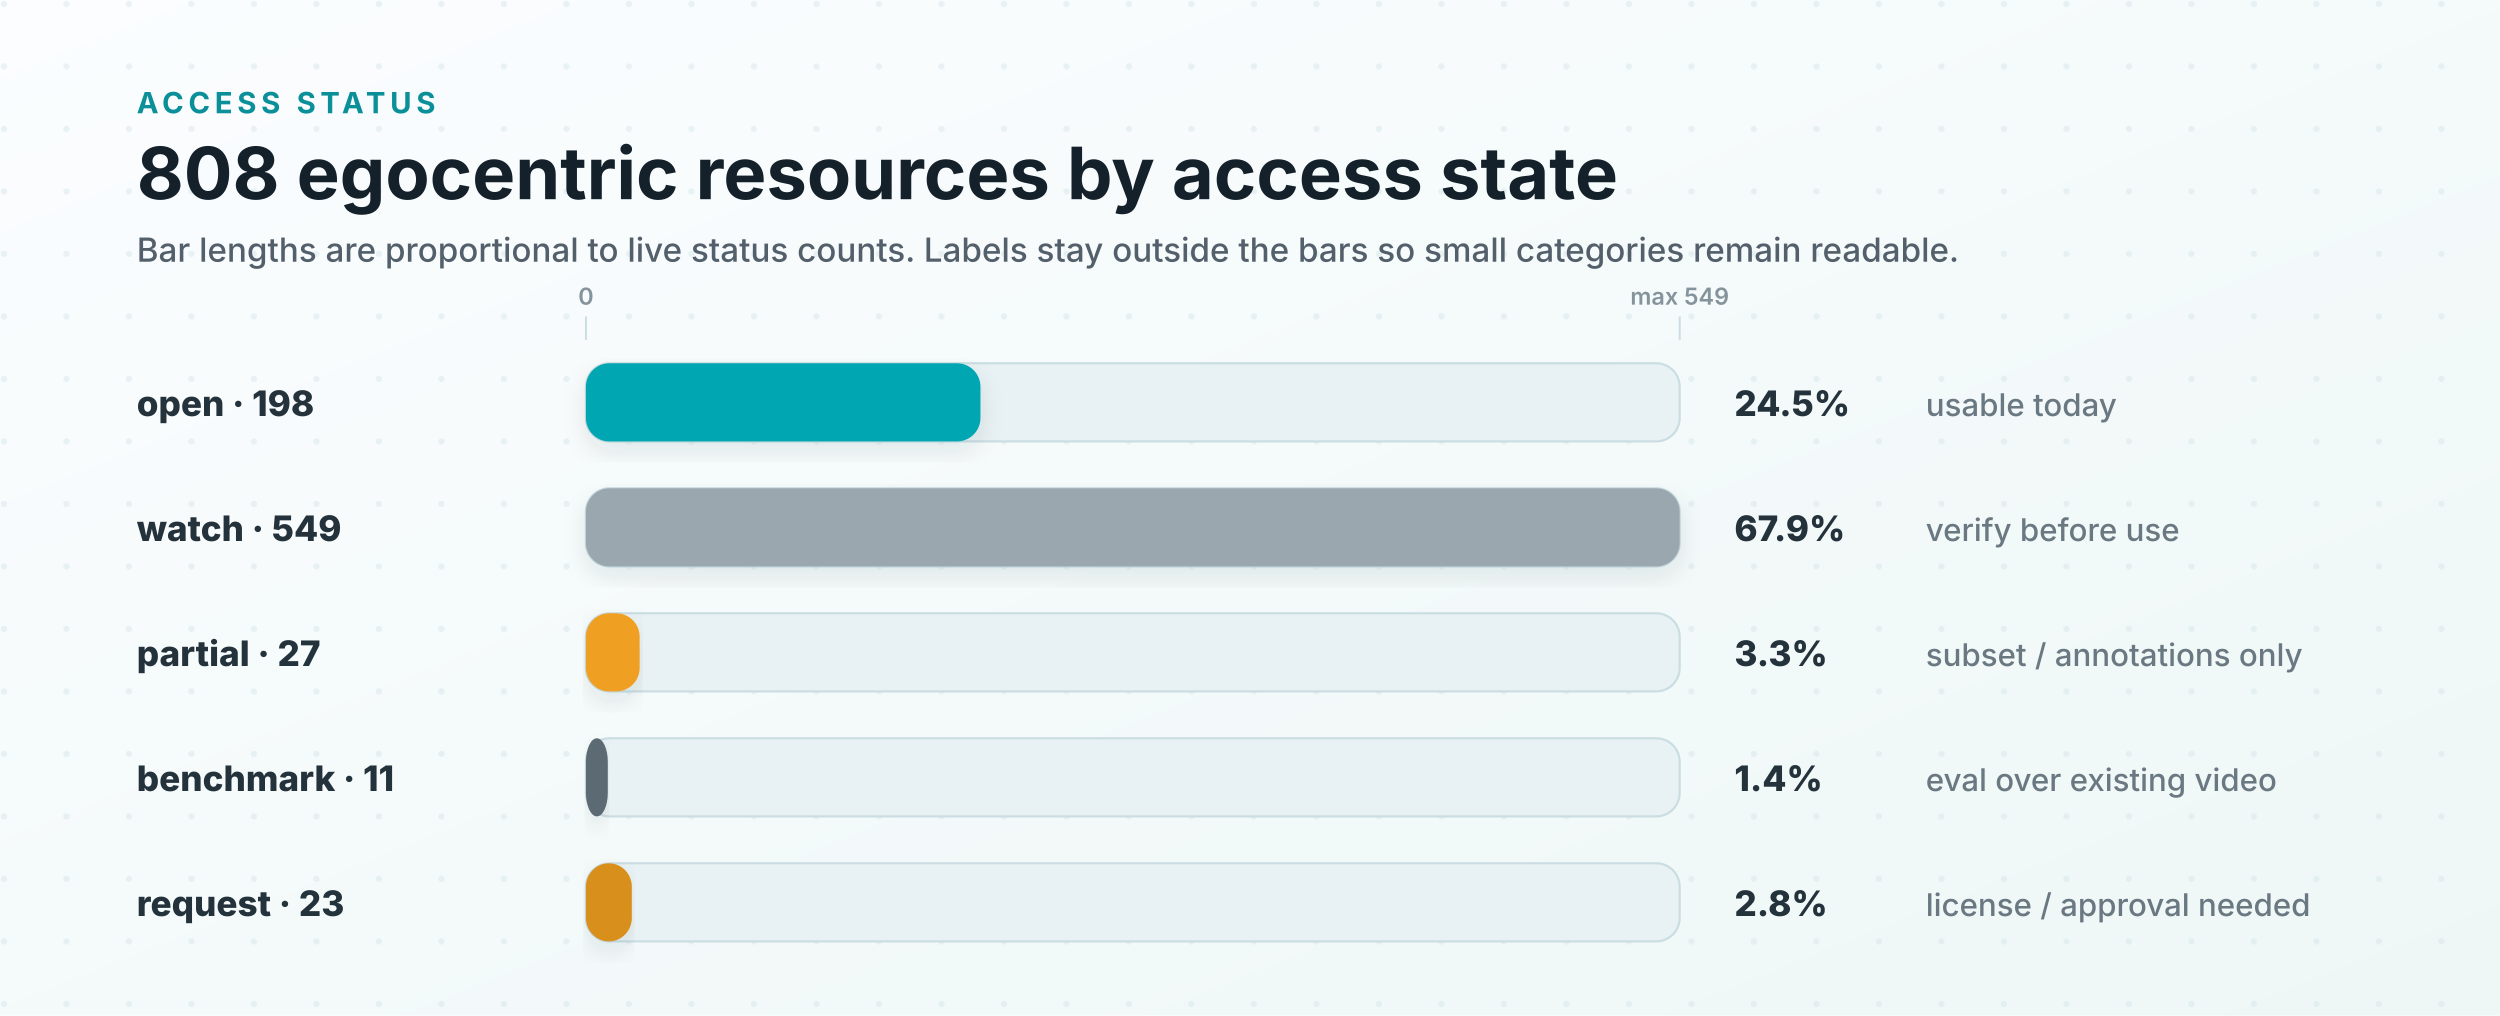
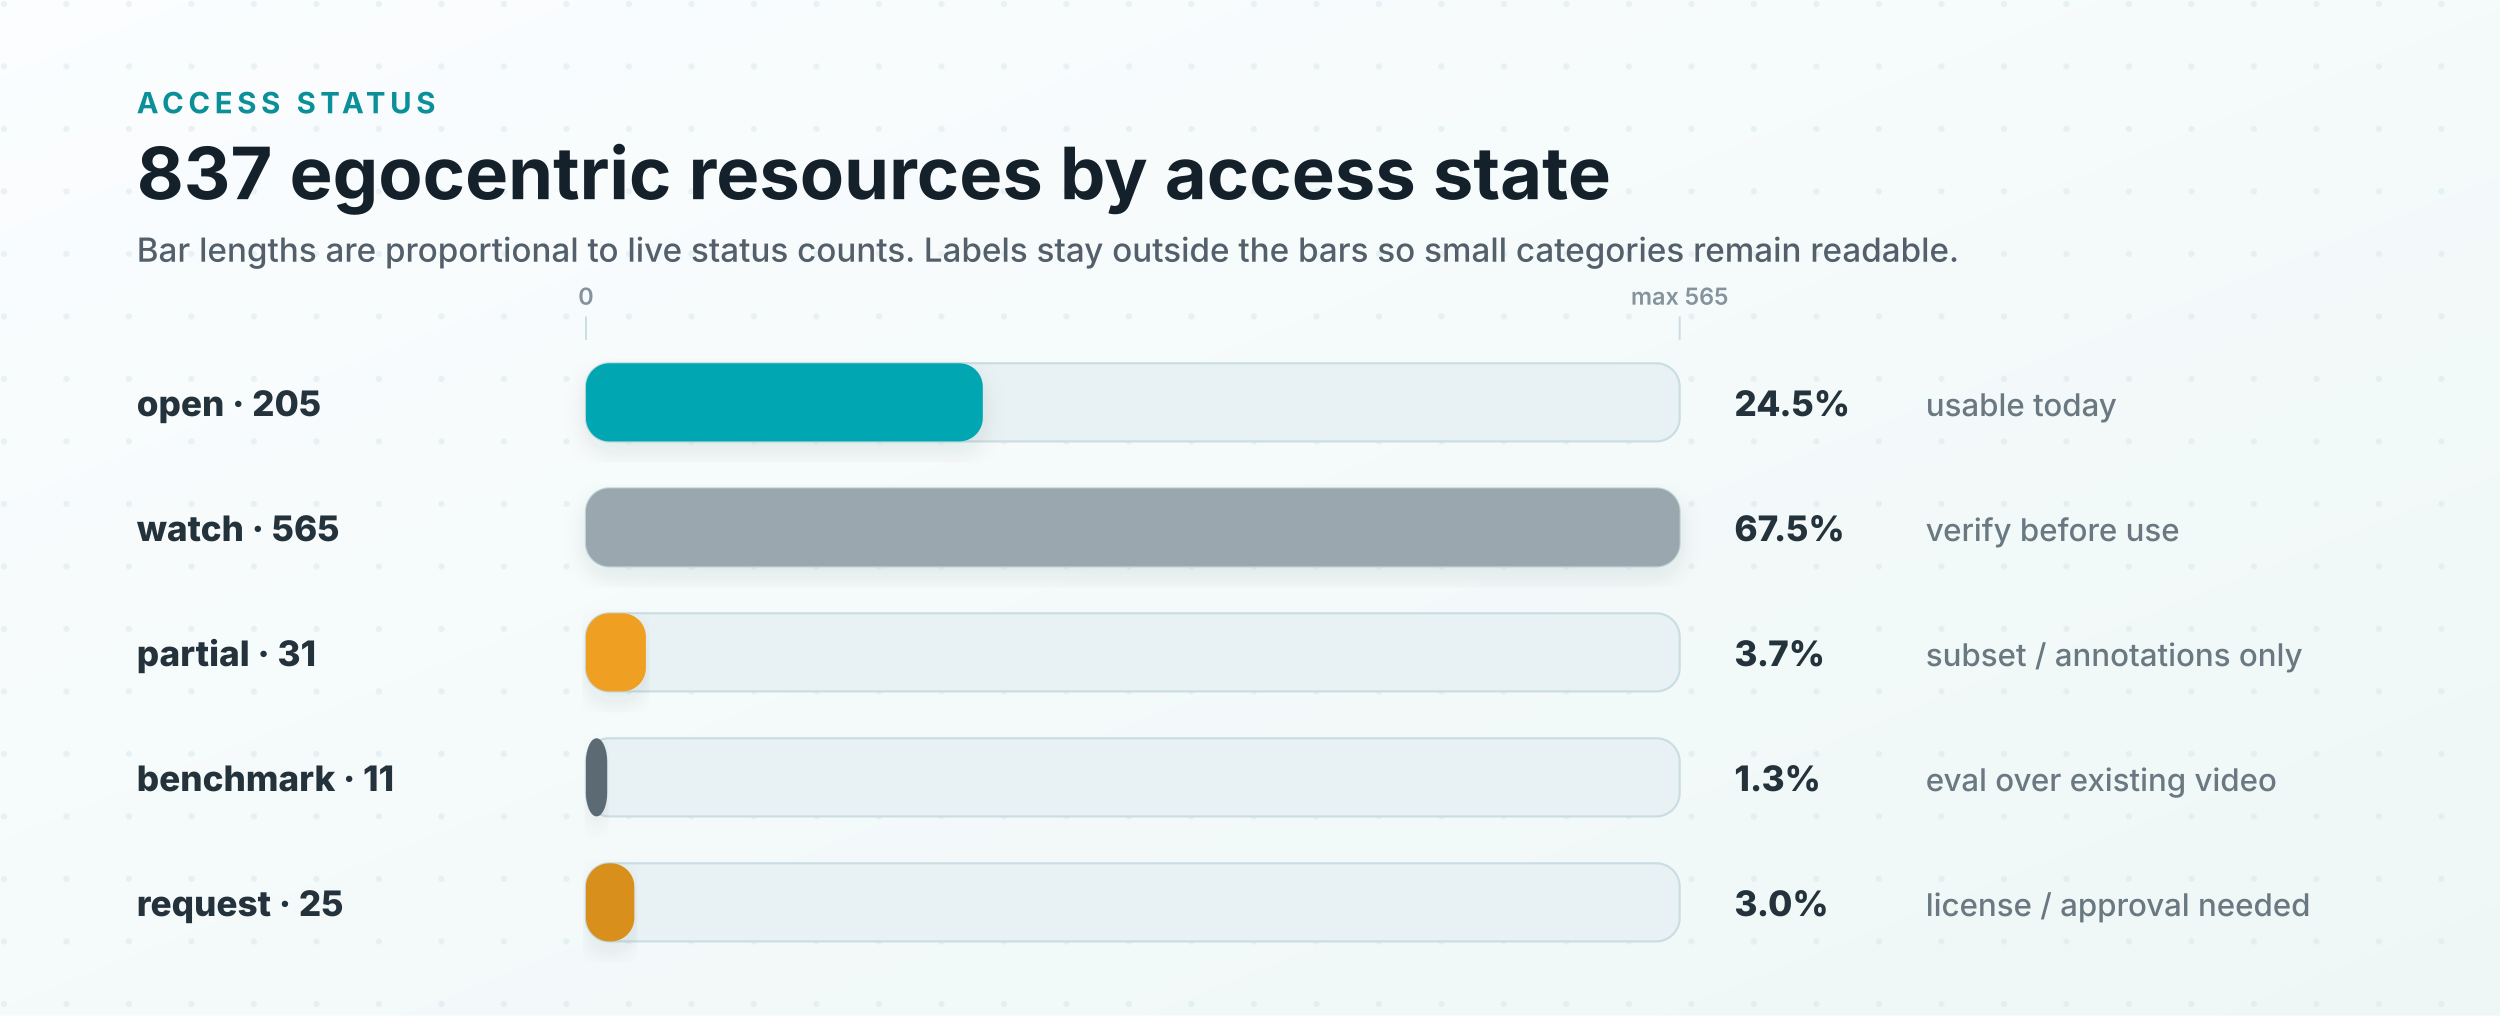
<svg xmlns="http://www.w3.org/2000/svg" viewBox="0 0 1280 520" role="img" aria-labelledby="title desc">
  <defs>
    <linearGradient id="bg" x1="0" x2="1" y1="0" y2="1">
      <stop offset="0" stop-color="#fbfdff" />
      <stop offset="1" stop-color="#eef7f6" />
    </linearGradient>
    <pattern id="dots" width="32" height="32" patternUnits="userSpaceOnUse">
      <circle cx="2" cy="2" r="1.6" fill="#cfe0e4" opacity="0.4" />
    </pattern>
    <filter id="shadow" x="-6%" y="-18%" width="112%" height="145%">
      <feDropShadow dx="0" dy="5" stdDeviation="6" flood-color="#0f2a33" flood-opacity="0.10" />
    </filter>
    <style>
      .ink { fill: #14212b; }
      .kicker { font: 700 15px system-ui, -apple-system, "Segoe UI", sans-serif; fill: #0b8f98; letter-spacing: .16em; }
      .title { font: 700 37px system-ui, -apple-system, "Segoe UI", sans-serif; }
      .subtitle { font: 500 17px system-ui, -apple-system, "Segoe UI", sans-serif; fill: #53606b; }
      .rowlabel { font: 760 18px system-ui, -apple-system, "Segoe UI", sans-serif; fill: #24323c; }
      .value { font: 760 18px system-ui, -apple-system, "Segoe UI", sans-serif; fill: #24323c; }
      .gloss { font: 520 16px system-ui, -apple-system, "Segoe UI", sans-serif; fill: #6a7882; }
      .rail { fill: #e8f1f3; stroke: #c9dde2; stroke-width: 1.1; }
      .fill { filter: url(#shadow); }
      .scale { font: 620 12px system-ui, -apple-system, "Segoe UI", sans-serif; fill: #85939c; }
      .tick { stroke: #c9dde2; stroke-width: 1; }
    </style>
  </defs>
  <rect width="1280" height="520" fill="url(#bg)" />
  <rect width="1280" height="520" fill="url(#dots)" />
  <text class="kicker" x="70" y="58">ACCESS STATUS</text>
-   <text class="title ink" x="70" y="102">808 egocentric resources by access state</text>
+   <text class="title ink" x="70" y="102">837 egocentric resources by access state</text>
  <text class="subtitle" x="70" y="134">Bar lengths are proportional to live status counts. Labels stay outside the bars so small categories remain readable.</text>
  <line class="tick" x1="300" y1="162" x2="300" y2="174" />
  <line class="tick" x1="860.0" y1="162" x2="860.0" y2="174" />
  <text class="scale" x="300" y="156" text-anchor="middle">0</text>
-   <text class="scale" x="860.0" y="156" text-anchor="middle">max 549</text>
+   <text class="scale" x="860.0" y="156" text-anchor="middle">max 565</text>
  <g>
-     <text class="rowlabel" x="70" y="213">open · 198</text>
+     <text class="rowlabel" x="70" y="213">open · 205</text>
    <rect class="rail" x="300" y="186" width="560" height="40" rx="12" />
-     <rect class="fill" x="300" y="186" width="202" height="40" rx="12" fill="#00a6b2" />
+     <rect class="fill" x="300" y="186" width="203.2" height="40" rx="12" fill="#00a6b2" />
    <text class="value" x="888.0" y="213">24.5%</text>
    <text class="gloss" x="986.0" y="213">usable today</text>
  </g>
  <g>
-     <text class="rowlabel" x="70" y="277">watch · 549</text>
+     <text class="rowlabel" x="70" y="277">watch · 565</text>
    <rect class="rail" x="300" y="250" width="560" height="40" rx="12" />
    <rect class="fill" x="300" y="250" width="560" height="40" rx="12" fill="#9aa7af" />
-     <text class="value" x="888.0" y="277">67.9%</text>
+     <text class="value" x="888.0" y="277">67.5%</text>
    <text class="gloss" x="986.0" y="277">verify before use</text>
  </g>
  <g>
-     <text class="rowlabel" x="70" y="341">partial · 27</text>
+     <text class="rowlabel" x="70" y="341">partial · 31</text>
    <rect class="rail" x="300" y="314" width="560" height="40" rx="12" />
-     <rect class="fill" x="300" y="314" width="27.5" height="40" rx="12" fill="#ef9f24" />
-     <text class="value" x="888.0" y="341">3.3%</text>
+     <rect class="fill" x="300" y="314" width="30.7" height="40" rx="12" fill="#ef9f24" />
+     <text class="value" x="888.0" y="341">3.7%</text>
    <text class="gloss" x="986.0" y="341">subset / annotations only</text>
  </g>
  <g>
    <text class="rowlabel" x="70" y="405">benchmark · 11</text>
    <rect class="rail" x="300" y="378" width="560" height="40" rx="12" />
-     <rect class="fill" x="300" y="378" width="11.2" height="40" rx="12" fill="#5b6b73" />
-     <text class="value" x="888.0" y="405">1.4%</text>
+     <rect class="fill" x="300" y="378" width="10.9" height="40" rx="12" fill="#5b6b73" />
+     <text class="value" x="888.0" y="405">1.3%</text>
    <text class="gloss" x="986.0" y="405">eval over existing video</text>
  </g>
  <g>
-     <text class="rowlabel" x="70" y="469">request · 23</text>
+     <text class="rowlabel" x="70" y="469">request · 25</text>
    <rect class="rail" x="300" y="442" width="560" height="40" rx="12" />
-     <rect class="fill" x="300" y="442" width="23.5" height="40" rx="12" fill="#d98f1f" />
-     <text class="value" x="888.0" y="469">2.8%</text>
+     <rect class="fill" x="300" y="442" width="24.8" height="40" rx="12" fill="#d98f1f" />
+     <text class="value" x="888.0" y="469">3.0%</text>
    <text class="gloss" x="986.0" y="469">license / approval needed</text>
  </g>
</svg>
